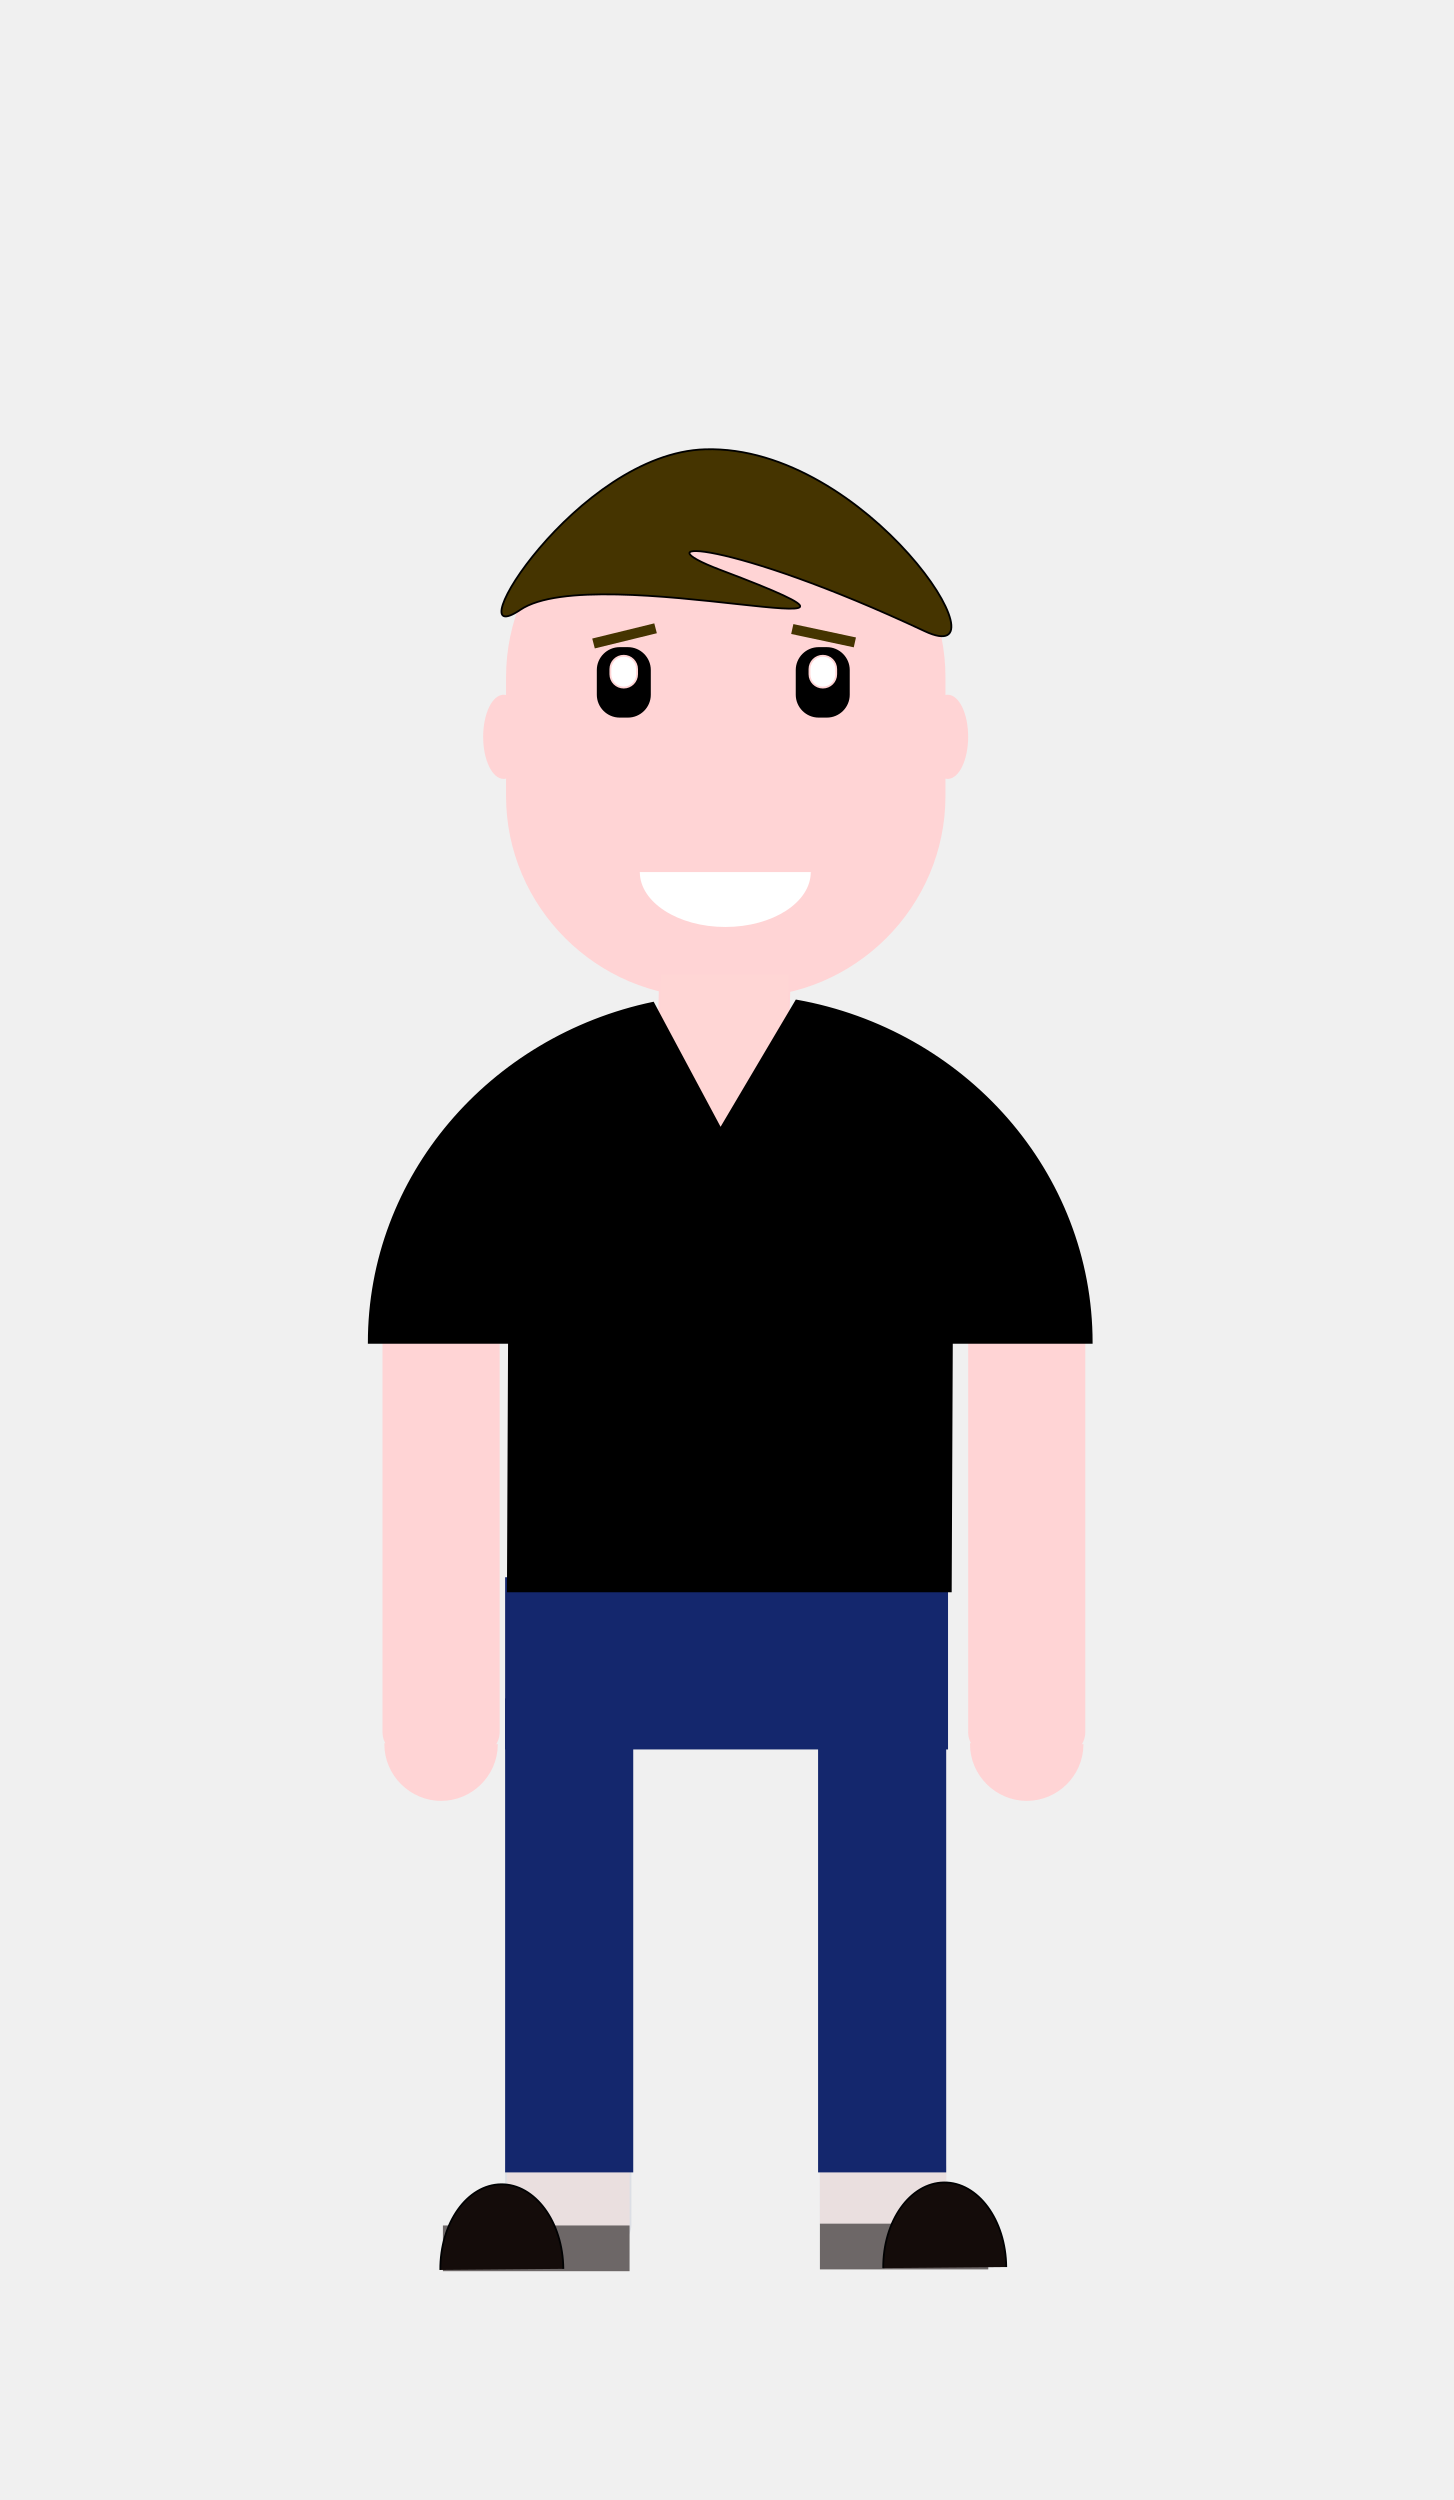
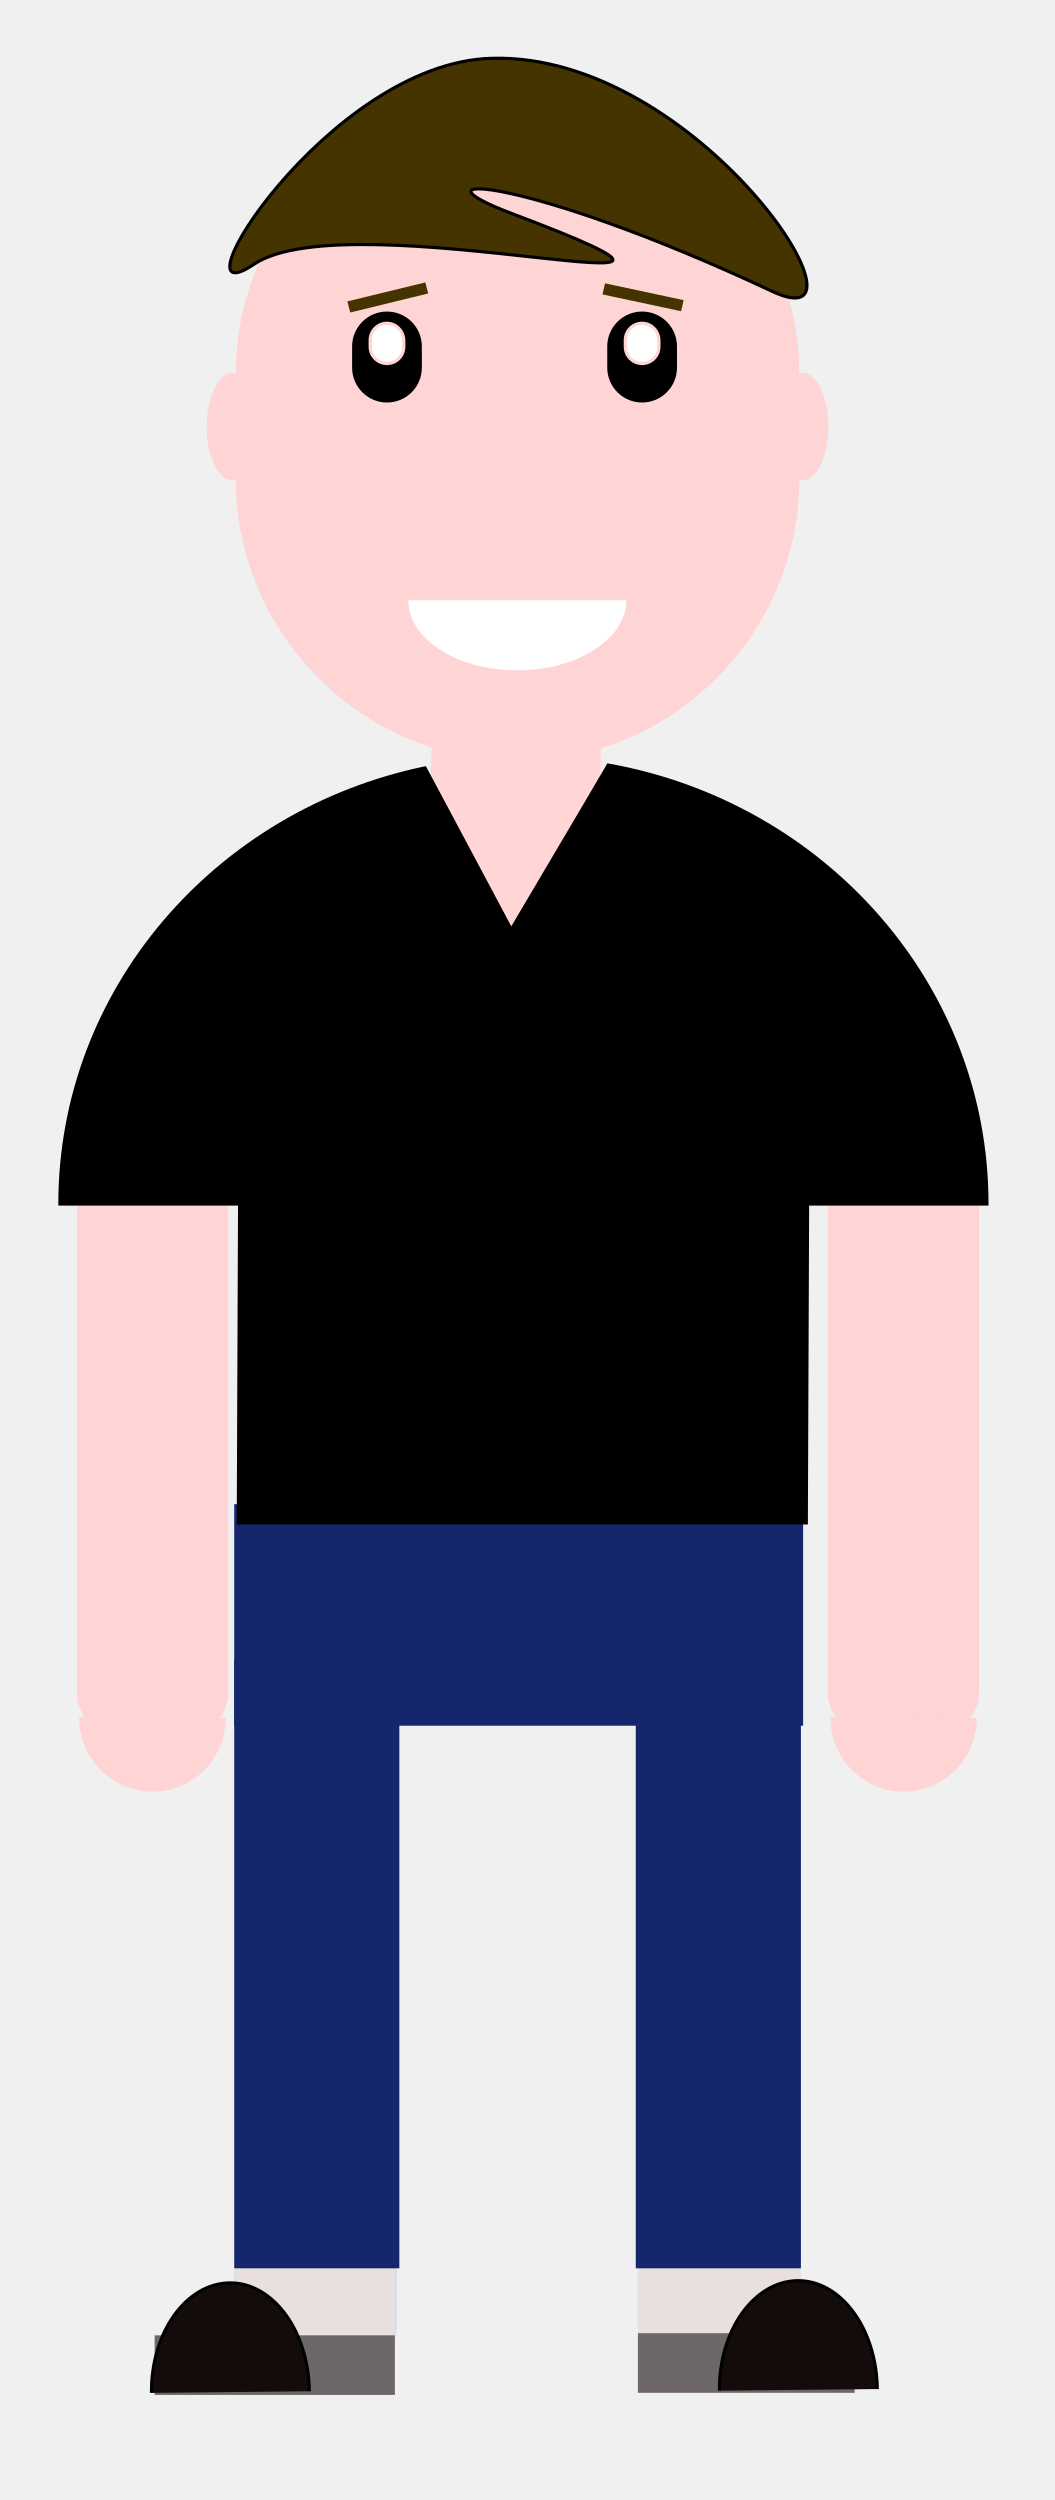
- <svg xmlns="http://www.w3.org/2000/svg" version="1.1" x="0px" y="0px" viewBox="0 0 794 1366" style="enable-background:new 0 0 794 1366;" xml:space="preserve">
+ <svg xmlns="http://www.w3.org/2000/svg" version="1.1" x="0px" y="0px" viewBox="0 0 332.8 788.8" style="enable-background:new 0 0 332.8 788.8;" xml:space="preserve">
  <style type="text/css">
	.st0{fill:#FFD4D5;stroke:#FFD4D5;stroke-miterlimit:10;}
	.st1{fill:#FFD4D5;}
	.st2{fill:#453400;stroke:#000000;stroke-miterlimit:10;}
	.st3{stroke:#000000;stroke-miterlimit:10;}
	.st4{fill:#FFFFFF;}
	.st5{fill:#453400;}
	.st6{fill:#FFFFFF;stroke:#FFD4D5;stroke-miterlimit:10;}
	.st7{fill:#FFD6D5;stroke:#FFD4D5;stroke-miterlimit:10;}
	.st8{fill:#EADFDF;stroke:#DCDFE5;stroke-miterlimit:10;}
	.st9{fill:#EADFDF;stroke:#EADFDF;stroke-miterlimit:10;}
	.st10{fill:#14276D;stroke:#14276D;stroke-miterlimit:10;}
	.st11{fill:#6D6767;stroke:#6D6767;stroke-miterlimit:10;}
	.st12{fill:#140C0A;stroke:#000102;stroke-miterlimit:10;}
</style>
  <g id="Layer_1">
</g>
  <g id="Layer_2">
-     <path class="st0" d="M260.5,958.5h-39c-6.6,0-12-5.4-12-12v-226c0-6.6,5.4-12,12-12h39c6.6,0,12,5.4,12,12v226   C272.5,953.1,267.1,958.5,260.5,958.5z" />
+     <path class="st0" d="M59.5,546.3H36.8c-6.6,0-12-5.4-12-12V373.2c0-6.6,5.4-12,12-12h22.7c6.6,0,12,5.4,12,12v161.1   C71.5,540.9,66.1,546.3,59.5,546.3z" />
    <g>
      <g id="ear_left">
-         <path class="st1" d="M275.2,425c-5.9,0-10.7-10.1-10.7-22.5c0-12.4,4.8-22.5,10.7-22.5c5.9,0,10.7,10.1,10.7,22.5     C285.9,414.9,281.1,425,275.2,425z" />
-         <path class="st1" d="M275.2,380.6c5.5,0,10.2,10.1,10.2,22s-4.7,22-10.2,22s-10.2-10.1-10.2-22S269.7,380.6,275.2,380.6      M275.2,379.6c-6.2,0-11.2,10.3-11.2,23c0,12.7,5,23,11.2,23c6.2,0,11.2-10.3,11.2-23C286.4,389.8,281.4,379.6,275.2,379.6     L275.2,379.6z" />
+         <path class="st1" d="M73.5,151.2c-4.3,0-7.8-7.4-7.8-16.5s3.5-16.5,7.8-16.5s7.8,7.4,7.8,16.5S77.8,151.2,73.5,151.2z" />
+         <path class="st1" d="M73.5,118.6c4,0,7.3,7.3,7.3,16c0,8.7-3.3,16-7.3,16s-7.3-7.3-7.3-16C66.2,126,69.5,118.6,73.5,118.6      M73.5,117.6c-4.6,0-8.3,7.6-8.3,17s3.7,17,8.3,17c4.6,0,8.3-7.6,8.3-17S78.1,117.6,73.5,117.6L73.5,117.6z" />
      </g>
      <g id="ear_right">
-         <path class="st1" d="M517.8,425c-5.9,0-10.7-10.1-10.7-22.5c0-12.4,4.8-22.5,10.7-22.5c5.9,0,10.7,10.1,10.7,22.5     C528.5,414.9,523.7,425,517.8,425z" />
-         <path class="st1" d="M517.8,380.6c5.5,0,10.2,10.1,10.2,22s-4.7,22-10.2,22s-10.2-10.1-10.2-22S512.2,380.6,517.8,380.6      M517.8,379.6c-6.2,0-11.2,10.3-11.2,23c0,12.7,5,23,11.2,23s11.2-10.3,11.2-23C529,389.8,524,379.6,517.8,379.6L517.8,379.6z" />
+         <path class="st1" d="M253.1,151.2c-4.3,0-7.8-7.4-7.8-16.5s3.5-16.5,7.8-16.5c4.3,0,7.8,7.4,7.8,16.5S257.4,151.2,253.1,151.2z" />
+         <path class="st1" d="M253.1,118.6c4,0,7.3,7.3,7.3,16c0,8.7-3.3,16-7.3,16c-4,0-7.3-7.3-7.3-16     C245.8,126,249.1,118.6,253.1,118.6 M253.1,117.6c-4.6,0-8.3,7.6-8.3,17s3.7,17,8.3,17c4.6,0,8.3-7.6,8.3-17     S257.7,117.6,253.1,117.6L253.1,117.6z" />
      </g>
      <g id="Face">
-         <path class="st1" d="M386.5,544.4c-60.4,0-109.5-49.1-109.5-109.5v-64.8c0-60.4,49.1-109.5,109.5-109.5h20.1     c60.4,0,109.5,49.1,109.5,109.5v64.8c0,60.4-49.1,109.5-109.5,109.5H386.5z" />
-         <path class="st1" d="M406.6,261.1c29,0,56.3,11.4,77,32c20.6,20.6,32,48,32,77v64.8c0,29-11.4,56.3-32,77c-20.6,20.6-48,32-77,32     h-20.1c-29,0-56.3-11.4-77-32s-32-48-32-77v-64.8c0-29,11.4-56.3,32-77c20.6-20.6,48-32,77-32H406.6 M406.6,260.1h-20.1     c-60.5,0-110,49.5-110,110v64.8c0,60.5,49.5,110,110,110h20.1c60.5,0,110-49.5,110-110v-64.8     C516.6,309.6,467.1,260.1,406.6,260.1L406.6,260.1z" />
+         <path class="st1" d="M163.3,239.6c-48.7,0-88.4-39.7-88.4-88.4v-33.1c0-48.7,39.7-88.4,88.4-88.4s88.4,39.7,88.4,88.4v33.1     C251.7,199.9,212.1,239.6,163.3,239.6z" />
+         <path class="st1" d="M163.3,30.2c23.4,0,45.4,9.2,62.1,25.8s25.8,38.7,25.8,62.1v33.1c0,23.4-9.2,45.4-25.8,62.1     c-16.7,16.7-38.7,25.8-62.1,25.8c-23.4,0-45.4-9.2-62.1-25.8c-16.7-16.7-25.8-38.7-25.8-62.1v-33.1c0-23.4,9.2-45.4,25.8-62.1     C117.9,39.3,139.9,30.2,163.3,30.2 M163.3,29.2L163.3,29.2c-48.9,0-88.9,40-88.9,88.9v33.1c0,48.9,40,88.9,88.9,88.9h0     c48.9,0,88.9-40,88.9-88.9v-33.1C252.2,69.2,212.2,29.2,163.3,29.2L163.3,29.2z" />
      </g>
-       <path id="Hair" class="st2" d="M505.3,344.9c-107.7-50.5-157.5-50.8-111.4-33.4c129.3,48.8-68-6.4-109.6,21.7    c-36.7,24.8,31.1-85.7,101-87.7C473.7,242.9,553.5,367.5,505.3,344.9z" />
-       <path id="Eye_Left" class="st3" d="M343.1,391.6h-4.5c-6.6,0-12-5.4-12-12v-13.5c0-6.6,5.4-12,12-12h4.5c6.6,0,12,5.4,12,12v13.5    C355.1,386.2,349.7,391.6,343.1,391.6z" />
-       <path id="Eye_Left_2_" class="st3" d="M451.8,391.6h-4.5c-6.6,0-12-5.4-12-12v-13.5c0-6.6,5.4-12,12-12h4.5c6.6,0,12,5.4,12,12    v13.5C463.8,386.2,458.4,391.6,451.8,391.6z" />
+       <path id="Hair" class="st2" d="M243.8,92c-79.8-37.4-116.6-37.6-82.5-24.7c95.8,36.2-50.4-4.7-81.2,16.1    C53,101.7,103.3,19.9,155,18.4C220.5,16.4,279.6,108.7,243.8,92z" />
+       <path id="Eye_Left" class="st3" d="M122.1,126.5L122.1,126.5c-5.8,0-10.5-4.7-10.5-10.5v-6.7c0-5.8,4.7-10.5,10.5-10.5h0    c5.8,0,10.5,4.7,10.5,10.5v6.7C132.6,121.8,127.9,126.5,122.1,126.5z" />
+       <path id="Eye_Left_2_" class="st3" d="M202.6,126.5L202.6,126.5c-5.8,0-10.5-4.7-10.5-10.5v-6.7c0-5.8,4.7-10.5,10.5-10.5h0    c5.8,0,10.5,4.7,10.5,10.5v6.7C213.1,121.8,208.4,126.5,202.6,126.5z" />
      <g id="Eye_White_Right">
-         <path class="st4" d="M340.8,375.7c-4,0-7.3-3.3-7.3-7.3v-2.8c0-4,3.3-7.3,7.3-7.3c4,0,7.3,3.3,7.3,7.3v2.8     C348.1,372.5,344.8,375.7,340.8,375.7z" />
-         <path class="st1" d="M340.8,358.8c3.7,0,6.8,3,6.8,6.8v2.8c0,3.7-3,6.8-6.8,6.8c-3.7,0-6.8-3-6.8-6.8v-2.8     C334.1,361.9,337.1,358.8,340.8,358.8 M340.8,357.8L340.8,357.8c-4.3,0-7.8,3.5-7.8,7.8v2.8c0,4.3,3.5,7.8,7.8,7.8h0     c4.3,0,7.8-3.5,7.8-7.8v-2.8C348.6,361.3,345.1,357.8,340.8,357.8L340.8,357.8z" />
+         <path class="st4" d="M122.1,114.7c-2.9,0-5.3-2.4-5.3-5.3v-2.1c0-2.9,2.4-5.3,5.3-5.3s5.3,2.4,5.3,5.3v2.1     C127.3,112.3,125,114.7,122.1,114.7z" />
+         <path class="st1" d="M122.1,102.5c2.6,0,4.8,2.1,4.8,4.8v2.1c0,2.6-2.1,4.8-4.8,4.8c-2.6,0-4.8-2.1-4.8-4.8v-2.1     C117.3,104.7,119.4,102.5,122.1,102.5 M122.1,101.5L122.1,101.5c-3.2,0-5.8,2.6-5.8,5.8v2.1c0,3.2,2.6,5.8,5.8,5.8h0     c3.2,0,5.8-2.6,5.8-5.8v-2.1C127.8,104.1,125.2,101.5,122.1,101.5L122.1,101.5z" />
      </g>
      <g id="Eye_WHite_Left">
-         <path class="st4" d="M449.6,375.7c-4,0-7.3-3.3-7.3-7.3v-2.8c0-4,3.3-7.3,7.3-7.3c4,0,7.3,3.3,7.3,7.3v2.8     C456.9,372.5,453.6,375.7,449.6,375.7z" />
-         <path class="st1" d="M449.6,358.8c3.7,0,6.8,3,6.8,6.8v2.8c0,3.7-3,6.8-6.8,6.8s-6.8-3-6.8-6.8v-2.8     C442.8,361.9,445.9,358.8,449.6,358.8 M449.6,357.8c-4.3,0-7.8,3.5-7.8,7.8v2.8c0,4.3,3.5,7.8,7.8,7.8c4.3,0,7.8-3.5,7.8-7.8     v-2.8C457.4,361.3,453.9,357.8,449.6,357.8L449.6,357.8z" />
+         <path class="st4" d="M202.6,114.7c-2.9,0-5.3-2.4-5.3-5.3v-2.1c0-2.9,2.4-5.3,5.3-5.3s5.3,2.4,5.3,5.3v2.1     C207.8,112.3,205.5,114.7,202.6,114.7z" />
+         <path class="st1" d="M202.6,102.5c2.6,0,4.8,2.1,4.8,4.8v2.1c0,2.6-2.1,4.8-4.8,4.8c-2.6,0-4.8-2.1-4.8-4.8v-2.1     C197.8,104.7,200,102.5,202.6,102.5 M202.6,101.5c-3.2,0-5.8,2.6-5.8,5.8v2.1c0,3.2,2.6,5.8,5.8,5.8c3.2,0,5.8-2.6,5.8-5.8v-2.1     C208.3,104.1,205.8,101.5,202.6,101.5L202.6,101.5z" />
      </g>
      <g id="Eyebrow_Right">
-         <polygon class="st5" points="322.9,348.5 357.8,340 359.5,346.3 324.6,354.8    " />
-         <path class="st1" d="M357.5,340.6l1.4,5.4l-33.9,8.3l-1.4-5.4L357.5,340.6 M358.2,339.4l-35.9,8.8l1.9,7.3l35.9-8.8L358.2,339.4     L358.2,339.4z" />
+         <polygon class="st5" points="109,94.7 134.6,88.5 135.7,92.9 110.1,99.2    " />
+         <path class="st1" d="M134.2,89.1l0.9,3.5l-24.6,6l-0.9-3.5L134.2,89.1 M134.9,87.9l-26.6,6.5l1.4,5.4l26.6-6.5L134.9,87.9     L134.9,87.9z" />
      </g>
      <g id="Eyebrow_Left">
-         <polygon class="st5" points="431.7,346.8 433.1,340.5 468.3,348 466.8,354.3    " />
-         <path class="st1" d="M433.5,341l34.2,7.3l-1.2,5.4l-34.2-7.3L433.5,341 M432.7,339.9l-1.7,7.3l36.1,7.7l1.7-7.3L432.7,339.9     L432.7,339.9z" />
+         <polygon class="st5" points="189.5,93.3 190.5,88.8 216.3,94.3 215.3,98.8    " />
+         <path class="st1" d="M190.9,89.4l24.8,5.3l-0.8,3.5l-24.8-5.3L190.9,89.4 M190.1,88.2l-1.2,5.4l26.8,5.7l1.2-5.4L190.1,88.2     L190.1,88.2z" />
      </g>
-       <path id="Mouth" class="st6" d="M443.5,476.5c0,16.9-21.1,30.5-47.2,30.5s-47.2-13.7-47.2-30.5" />
-       <polygon class="st7" points="429.5,616.5 358.7,616.5 360.7,532 431.5,532   " />
+       <path id="Mouth" class="st6" d="M198.1,189.4c0,12.5-15.6,22.6-34.9,22.6s-34.9-10.1-34.9-22.6" />
+       <polygon class="st7" points="187.7,293.1 135.3,293.1 136.8,230.5 189.2,230.5   " />
    </g>
-     <path class="st0" d="M580.5,958.5h-39c-6.6,0-12-5.4-12-12v-226c0-6.6,5.4-12,12-12h39c6.6,0,12,5.4,12,12v226   C592.5,953.1,587.1,958.5,580.5,958.5z" />
-     <path class="st0" d="M241,953l30.5,0.5c-0.3,16.6-13.9,30-30.5,30c-16.7,0-30.5-13.8-30.5-30.5H241z" />
-     <path class="st8" d="M332.5,1227.5h-44c-6.6,0-12-5.4-12-12v-31c0-6.6,5.4-12,12-12h44c6.6,0,12,5.4,12,12v31   C344.5,1222.1,339.1,1227.5,332.5,1227.5z" />
-     <path class="st8" d="M504.5,1227.5h-44c-6.6,0-12-5.4-12-12v-31c0-6.6,5.4-12,12-12h44c6.6,0,12,5.4,12,12v31   C516.5,1222.1,511.1,1227.5,504.5,1227.5z" />
-     <path class="st9" d="M504.5,1227.5h-44c-6.6,0-12-5.4-12-12v-31c0-6.6,5.4-12,12-12h44c6.6,0,12,5.4,12,12v31   C516.5,1222.1,511.1,1227.5,504.5,1227.5z" />
-     <rect x="276.5" y="928.5" class="st10" width="69" height="258" />
-     <path class="st0" d="M561,953l30.5,0.5c-0.3,16.6-13.9,30-30.5,30c-16.7,0-30.5-13.8-30.5-30.5H561z" />
-     <rect x="276.5" y="862.3" class="st10" width="241" height="93.1" />
-     <rect x="447.5" y="928.5" class="st10" width="69" height="258" />
-     <rect x="242.5" y="1216.5" transform="matrix(-1 -1.224647e-16 1.224647e-16 -1 586 2457)" class="st11" width="101" height="24" />
-     <path class="st12" d="M240.6,1240.3c-0.2-25.7,14.7-46.6,33.2-46.8s33.8,20.5,34,46.2" />
-     <rect x="448.5" y="1215.5" transform="matrix(-1 -1.224647e-16 1.224647e-16 -1 988 2455)" class="st11" width="91" height="24" />
-     <path class="st12" d="M482.6,1239.3c-0.2-25.7,14.7-46.6,33.2-46.8c18.6-0.2,33.8,20.5,34,46.2" />
+     <path class="st0" d="M296.4,546.3h-22.7c-6.6,0-12-5.4-12-12V373.2c0-6.6,5.4-12,12-12h22.7c6.6,0,12,5.4,12,12v161.1   C308.4,540.9,303,546.3,296.4,546.3z" />
+     <path class="st0" d="M48.1,542.3l22.6,0.3c-0.2,12.3-10.3,22.2-22.6,22.2c-12.4,0-22.6-10.2-22.6-22.6H48.1z" />
+     <path class="st8" d="M112.8,745.5H86.4c-6.6,0-12-5.4-12-12v-16.7c0-6.6,5.4-12,12-12h26.4c6.6,0,12,5.4,12,12v16.7   C124.8,740.1,119.4,745.5,112.8,745.5z" />
+     <path class="st8" d="M240.1,745.5h-26.4c-6.6,0-12-5.4-12-12v-16.7c0-6.6,5.4-12,12-12h26.4c6.6,0,12,5.4,12,12v16.7   C252.1,740.1,246.7,745.5,240.1,745.5z" />
+     <path class="st9" d="M240.1,745.5h-26.4c-6.6,0-12-5.4-12-12v-16.7c0-6.6,5.4-12,12-12h26.4c6.6,0,12,5.4,12,12v16.7   C252.1,740.1,246.7,745.5,240.1,745.5z" />
+     <rect x="74.4" y="524.1" class="st10" width="51.1" height="191.1" />
+     <path class="st0" d="M285.1,542.3l22.6,0.3c-0.2,12.3-10.3,22.2-22.6,22.2c-12.4,0-22.6-10.2-22.6-22.6H285.1z" />
+     <rect x="74.4" y="475.1" class="st10" width="178.5" height="68.9" />
+     <rect x="201.1" y="524.1" class="st10" width="51.1" height="191.1" />
+     <rect x="49.2" y="737.4" transform="matrix(-1 -1.224647e-16 1.224647e-16 -1 173.2868 1492.552)" class="st11" width="74.8" height="17.8" />
+     <path class="st12" d="M47.8,755c-0.2-19,10.9-34.5,24.6-34.7s25,15.2,25.2,34.2" />
+     <rect x="201.8" y="736.6" transform="matrix(-1 -1.224647e-16 1.224647e-16 -1 470.9704 1491.071)" class="st11" width="67.4" height="17.8" />
+     <path class="st12" d="M227,754.3c-0.2-19,10.9-34.5,24.6-34.7s25,15.2,25.2,34.2" />
  </g>
  <g id="Layer_3">
-     <path class="st3" d="M435.1,546.7l-10.6,17.9l-30.8,52.1l-27.5-51.4l-9.3-17.4c-88.9,18.6-155.4,94.7-155.4,185.8h76.6l-0.6,135.8   h242l0.6-135.8h76.4C596.5,640.5,526.9,563,435.1,546.7z" />
+     <path class="st3" d="M191.9,241.4l-7.8,13.3l-22.8,38.6l-20.3-38.1l-6.9-12.9C68.2,256,18.9,312.4,18.9,379.9h56.7l-0.4,100.6   h179.2l0.4-100.6h56.6C311.4,310.9,259.9,253.5,191.9,241.4z" />
  </g>
</svg>
